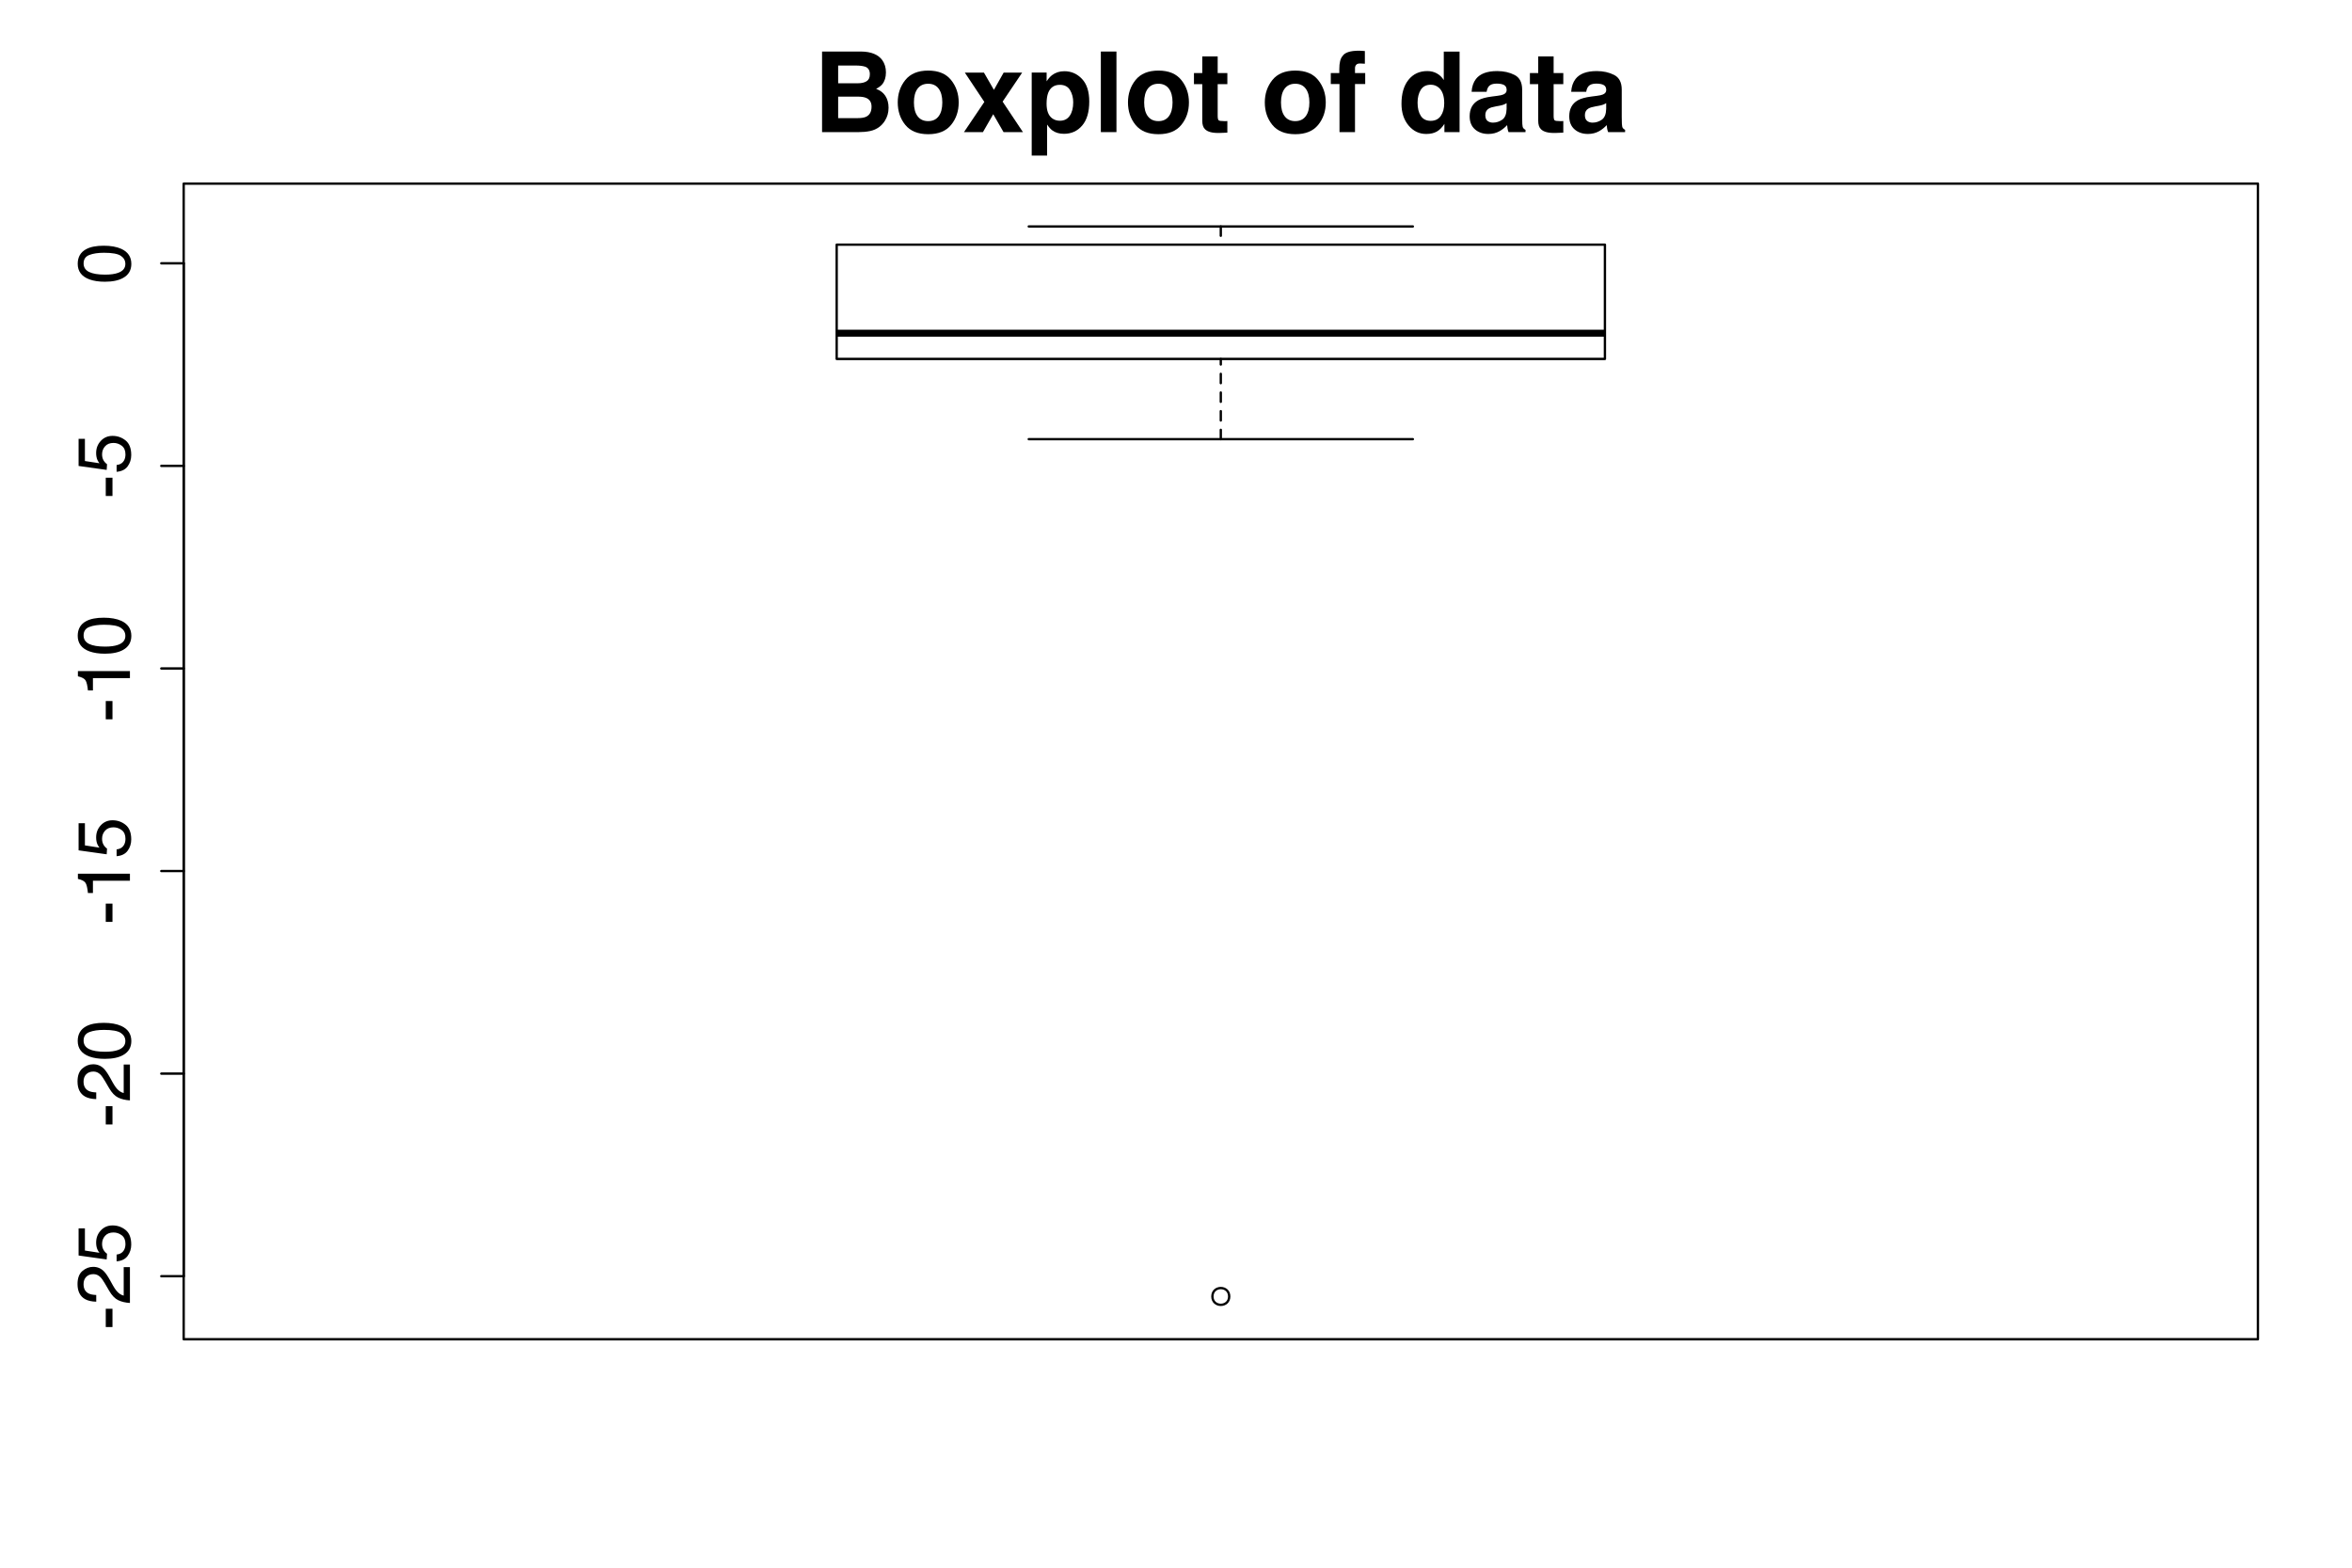
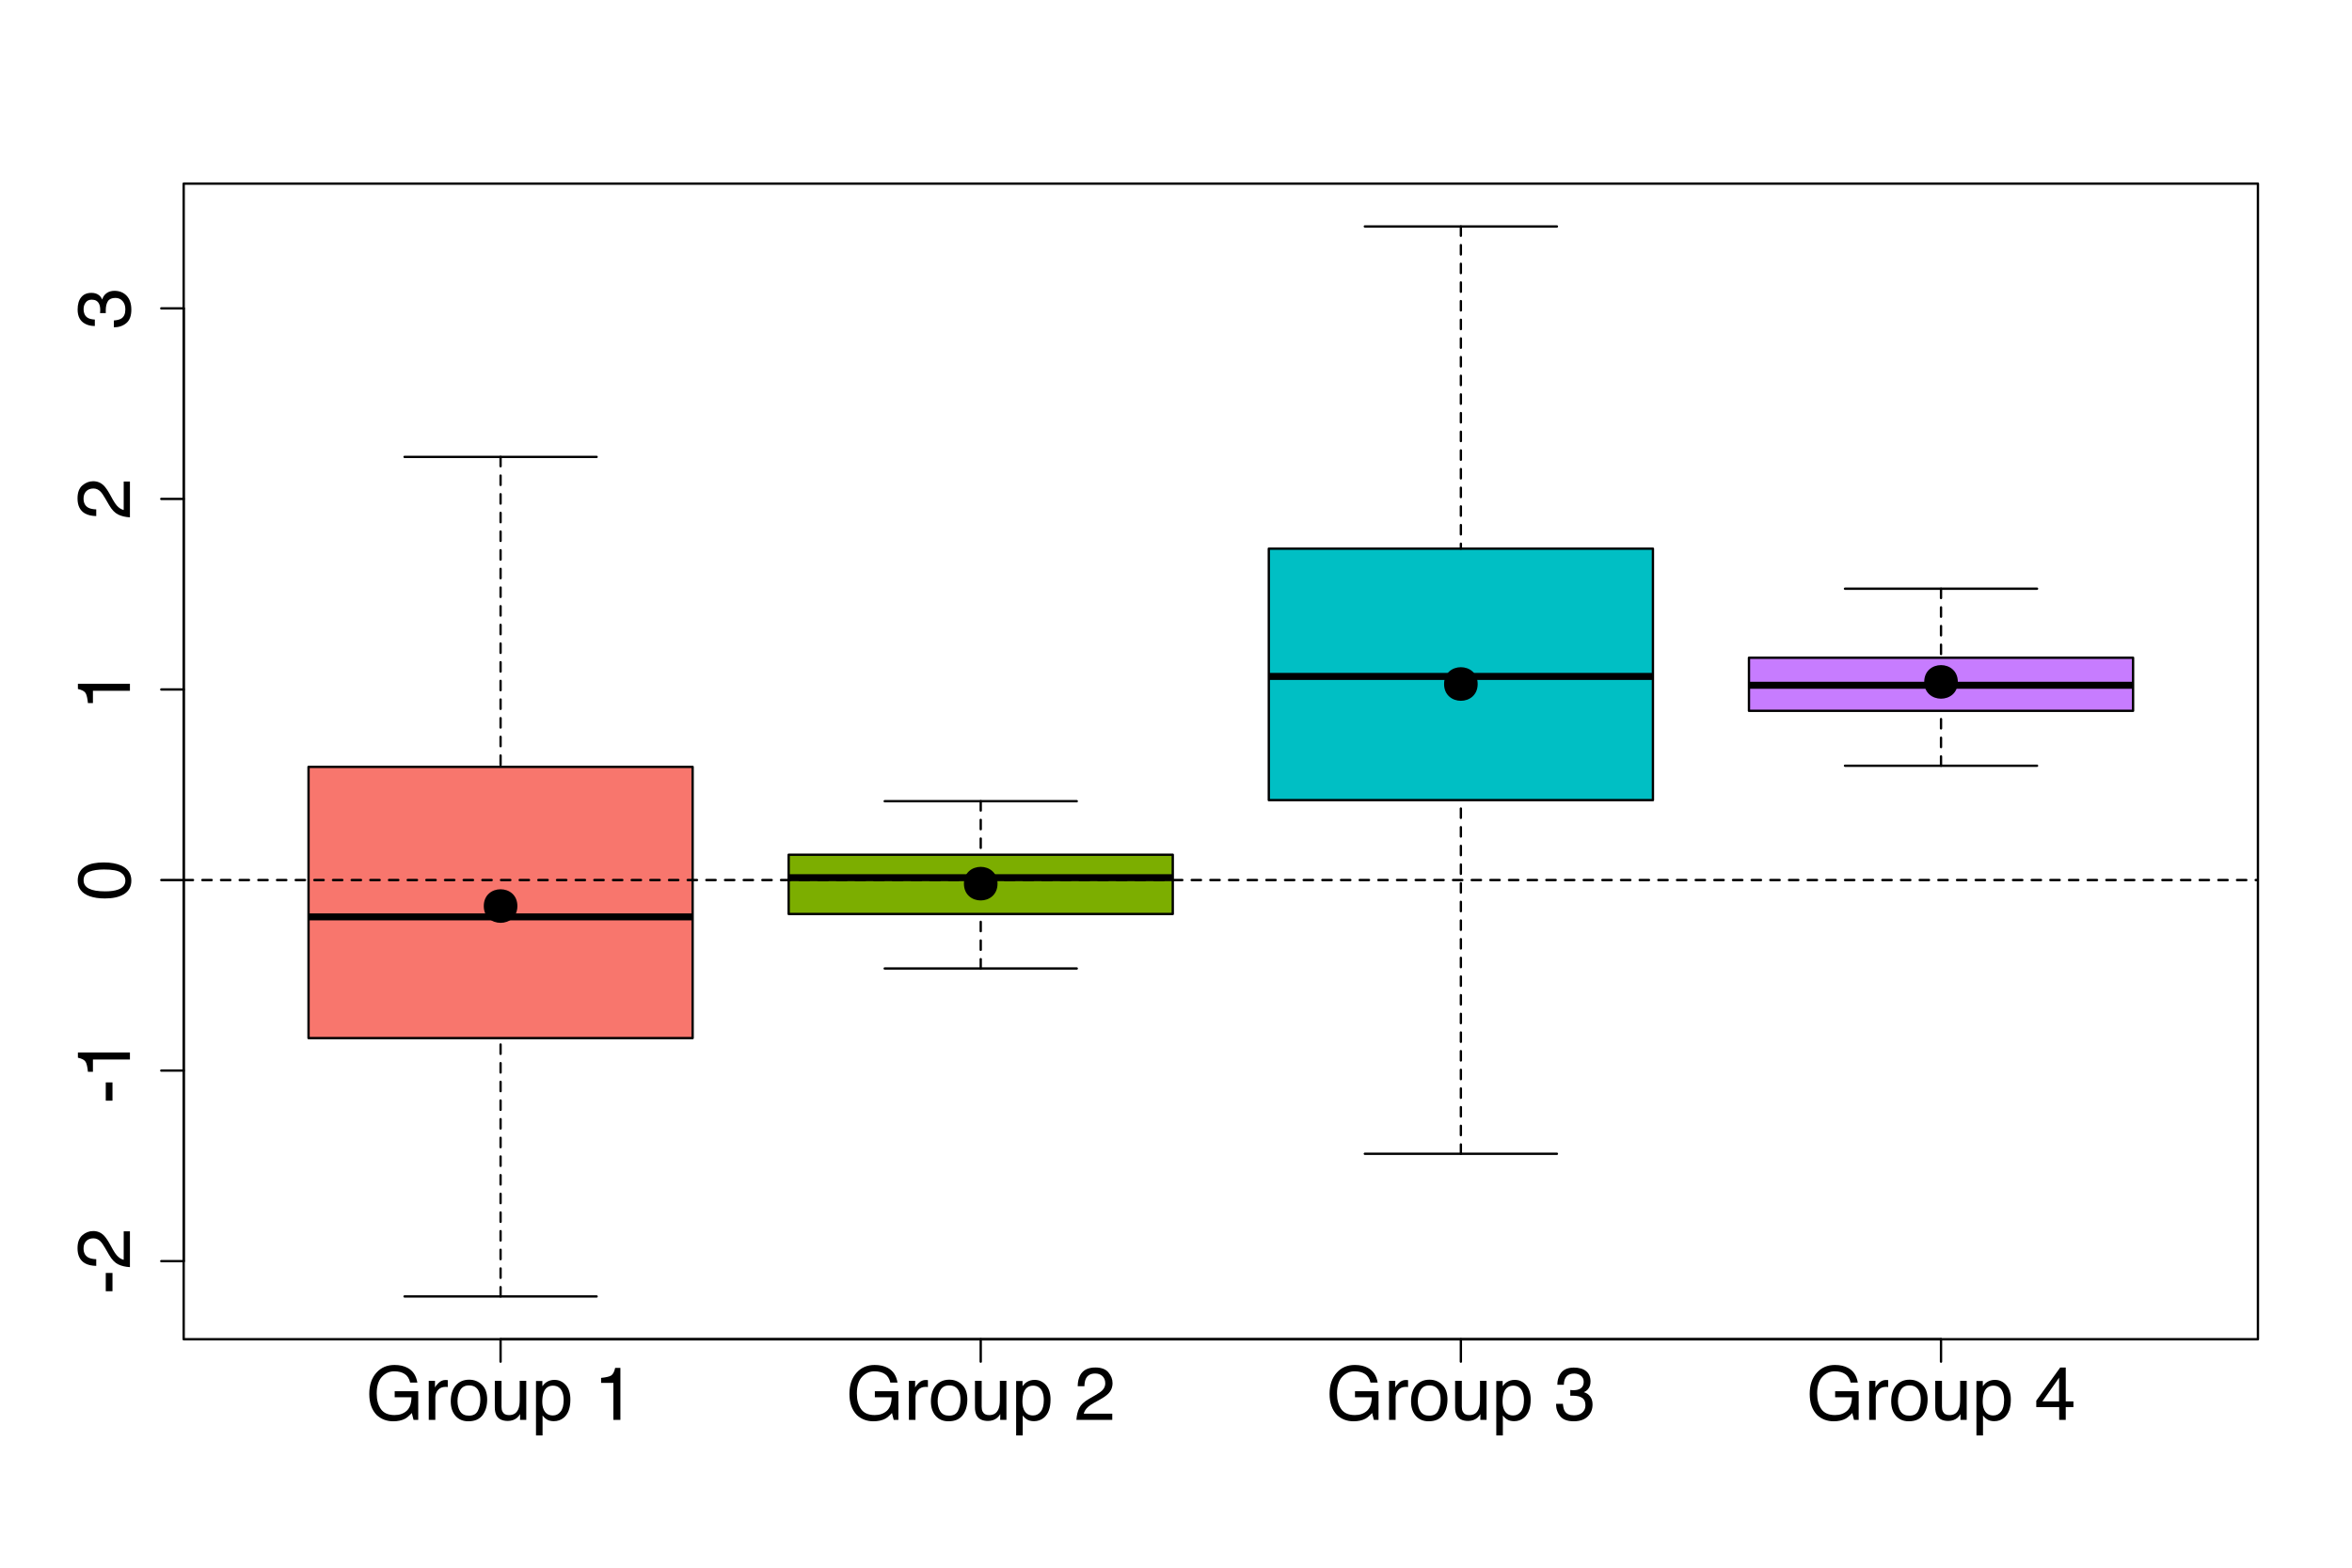
<svg xmlns="http://www.w3.org/2000/svg" xmlns:xlink="http://www.w3.org/1999/xlink" width="756pt" height="504pt" viewBox="0 0 756 504" version="1.1">
  <defs>
    <g>
      <symbol overflow="visible" id="glyph0-0">
+         <path style="stroke:none;" d="M 0.781 0 L 0.781 -17.219 L 14.438 -17.219 L 14.438 0 Z M 12.281 -2.156 L 12.281 -15.062 L 2.938 -15.062 L 2.938 -2.156 Z M 12.281 -2.156 " />
+       </symbol>
+       <symbol overflow="visible" id="glyph0-1">
+         <path style="stroke:none;" d="M 9.266 -17.656 C 10.891 -17.656 12.289 -17.344 13.469 -16.719 C 15.176 -15.82 16.223 -14.25 16.609 -12 L 14.297 -12 C 14.016 -13.258 13.43 -14.176 12.547 -14.75 C 11.672 -15.32 10.562 -15.609 9.219 -15.609 C 7.625 -15.609 6.281 -15.008 5.188 -13.812 C 4.094 -12.625 3.547 -10.844 3.547 -8.469 C 3.547 -6.426 3.992 -4.758 4.891 -3.469 C 5.797 -2.188 7.266 -1.547 9.297 -1.547 C 10.848 -1.547 12.133 -1.992 13.156 -2.891 C 14.176 -3.797 14.695 -5.258 14.719 -7.281 L 9.328 -7.281 L 9.328 -9.219 L 16.891 -9.219 L 16.891 0 L 15.391 0 L 14.828 -2.219 C 14.035 -1.352 13.336 -0.75 12.734 -0.406 C 11.703 0.164 10.398 0.453 8.828 0.453 C 6.785 0.453 5.031 -0.207 3.562 -1.531 C 1.957 -3.188 1.156 -5.457 1.156 -8.344 C 1.156 -11.227 1.938 -13.52 3.5 -15.219 C 4.988 -16.844 6.91 -17.656 9.266 -17.656 Z M 8.891 -17.688 Z M 8.891 -17.688 " />
+       </symbol>
+       <symbol overflow="visible" id="glyph0-2">
+         <path style="stroke:none;" d="M 1.609 -12.547 L 3.609 -12.547 L 3.609 -10.391 C 3.773 -10.805 4.176 -11.316 4.812 -11.922 C 5.457 -12.523 6.195 -12.828 7.031 -12.828 C 7.07 -12.828 7.141 -12.82 7.234 -12.812 C 7.328 -12.812 7.488 -12.801 7.719 -12.781 L 7.719 -10.547 C 7.594 -10.566 7.473 -10.582 7.359 -10.594 C 7.254 -10.602 7.141 -10.609 7.016 -10.609 C 5.953 -10.609 5.133 -10.266 4.562 -9.578 C 4 -8.898 3.719 -8.113 3.719 -7.219 L 3.719 0 L 1.609 0 Z M 1.609 -12.547 " />
+       </symbol>
+       <symbol overflow="visible" id="glyph0-3">
+         <path style="stroke:none;" d="M 6.531 -1.359 C 7.926 -1.359 8.883 -1.883 9.406 -2.938 C 9.926 -4 10.188 -5.18 10.188 -6.484 C 10.188 -7.648 10 -8.602 9.625 -9.344 C 9.031 -10.5 8.004 -11.078 6.547 -11.078 C 5.266 -11.078 4.328 -10.582 3.734 -9.594 C 3.148 -8.613 2.859 -7.426 2.859 -6.031 C 2.859 -4.695 3.148 -3.582 3.734 -2.688 C 4.328 -1.801 5.258 -1.359 6.531 -1.359 Z M 6.609 -12.922 C 8.223 -12.922 9.586 -12.379 10.703 -11.297 C 11.828 -10.223 12.391 -8.641 12.391 -6.547 C 12.391 -4.516 11.895 -2.836 10.906 -1.516 C 9.926 -0.203 8.398 0.453 6.328 0.453 C 4.598 0.453 3.223 -0.129 2.203 -1.297 C 1.191 -2.461 0.688 -4.031 0.688 -6 C 0.688 -8.113 1.223 -9.797 2.297 -11.047 C 3.367 -12.297 4.805 -12.922 6.609 -12.922 Z M 6.547 -12.859 Z M 6.547 -12.859 " />
+       </symbol>
+       <symbol overflow="visible" id="glyph0-4">
+         <path style="stroke:none;" d="M 3.656 -12.547 L 3.656 -4.219 C 3.656 -3.582 3.758 -3.062 3.969 -2.656 C 4.344 -1.906 5.039 -1.531 6.062 -1.531 C 7.531 -1.531 8.531 -2.188 9.062 -3.5 C 9.352 -4.195 9.5 -5.16 9.5 -6.391 L 9.5 -12.547 L 11.609 -12.547 L 11.609 0 L 9.609 0 L 9.641 -1.859 C 9.359 -1.379 9.016 -0.973 8.609 -0.641 C 7.805 0.016 6.832 0.344 5.688 0.344 C 3.895 0.344 2.676 -0.254 2.031 -1.453 C 1.676 -2.098 1.5 -2.953 1.5 -4.016 L 1.5 -12.547 Z M 6.547 -12.859 Z M 6.547 -12.859 " />
+       </symbol>
+       <symbol overflow="visible" id="glyph0-5">
+         <path style="stroke:none;" d="M 6.844 -1.422 C 7.832 -1.422 8.648 -1.832 9.297 -2.656 C 9.953 -3.477 10.281 -4.711 10.281 -6.359 C 10.281 -7.359 10.133 -8.219 9.844 -8.938 C 9.301 -10.312 8.301 -11 6.844 -11 C 5.383 -11 4.383 -10.27 3.844 -8.812 C 3.551 -8.031 3.406 -7.039 3.406 -5.844 C 3.406 -4.875 3.551 -4.047 3.844 -3.359 C 4.395 -2.066 5.395 -1.422 6.844 -1.422 Z M 1.391 -12.5 L 3.438 -12.5 L 3.438 -10.828 C 3.852 -11.398 4.312 -11.844 4.812 -12.156 C 5.531 -12.625 6.367 -12.859 7.328 -12.859 C 8.742 -12.859 9.945 -12.312 10.938 -11.219 C 11.938 -10.133 12.438 -8.578 12.438 -6.547 C 12.438 -3.816 11.723 -1.863 10.297 -0.688 C 9.391 0.051 8.332 0.422 7.125 0.422 C 6.176 0.422 5.383 0.211 4.75 -0.203 C 4.375 -0.43 3.957 -0.832 3.5 -1.406 L 3.5 5 L 1.391 5 Z M 1.391 -12.5 " />
+       </symbol>
+       <symbol overflow="visible" id="glyph0-6">
+         <path style="stroke:none;" d="" />
+       </symbol>
+       <symbol overflow="visible" id="glyph0-7">
+         <path style="stroke:none;" d="M 2.297 -11.891 L 2.297 -13.5 C 3.816 -13.645 4.879 -13.891 5.484 -14.234 C 6.086 -14.586 6.535 -15.414 6.828 -16.719 L 8.5 -16.719 L 8.5 0 L 6.25 0 L 6.25 -11.891 Z M 2.297 -11.891 " />
+       </symbol>
+       <symbol overflow="visible" id="glyph0-8">
+         <path style="stroke:none;" d="M 0.75 0 C 0.832 -1.445 1.129 -2.703 1.641 -3.766 C 2.16 -4.836 3.176 -5.812 4.688 -6.688 L 6.938 -8 C 7.945 -8.582 8.656 -9.082 9.062 -9.5 C 9.695 -10.145 10.016 -10.883 10.016 -11.719 C 10.016 -12.695 9.723 -13.473 9.141 -14.047 C 8.555 -14.617 7.773 -14.906 6.797 -14.906 C 5.348 -14.906 4.348 -14.359 3.797 -13.266 C 3.504 -12.68 3.344 -11.867 3.312 -10.828 L 1.156 -10.828 C 1.188 -12.285 1.457 -13.477 1.969 -14.406 C 2.883 -16.031 4.5 -16.844 6.812 -16.844 C 8.727 -16.844 10.129 -16.32 11.016 -15.281 C 11.91 -14.238 12.359 -13.082 12.359 -11.812 C 12.359 -10.469 11.883 -9.32 10.938 -8.375 C 10.383 -7.812 9.406 -7.141 8 -6.359 L 6.391 -5.469 C 5.617 -5.039 5.016 -4.633 4.578 -4.25 C 3.797 -3.57 3.305 -2.82 3.109 -2 L 12.266 -2 L 12.266 0 Z M 0.75 0 " />
+       </symbol>
+       <symbol overflow="visible" id="glyph0-9">
+         <path style="stroke:none;" d="M 6.234 0.453 C 4.254 0.453 2.816 -0.086 1.922 -1.172 C 1.023 -2.266 0.578 -3.594 0.578 -5.156 L 2.781 -5.156 C 2.875 -4.07 3.078 -3.285 3.391 -2.797 C 3.93 -1.91 4.922 -1.469 6.359 -1.469 C 7.461 -1.469 8.348 -1.766 9.016 -2.359 C 9.691 -2.953 10.031 -3.719 10.031 -4.656 C 10.031 -5.812 9.676 -6.617 8.969 -7.078 C 8.258 -7.535 7.281 -7.766 6.031 -7.766 C 5.883 -7.766 5.738 -7.766 5.594 -7.766 C 5.445 -7.766 5.301 -7.758 5.156 -7.75 L 5.156 -9.609 C 5.375 -9.586 5.555 -9.57 5.703 -9.562 C 5.859 -9.551 6.02 -9.547 6.188 -9.547 C 6.977 -9.547 7.629 -9.672 8.141 -9.922 C 9.023 -10.359 9.469 -11.141 9.469 -12.266 C 9.469 -13.109 9.172 -13.754 8.578 -14.203 C 7.984 -14.66 7.289 -14.891 6.5 -14.891 C 5.094 -14.891 4.125 -14.422 3.594 -13.484 C 3.289 -12.961 3.117 -12.227 3.078 -11.281 L 1 -11.281 C 1 -12.531 1.25 -13.594 1.75 -14.469 C 2.602 -16.031 4.113 -16.812 6.281 -16.812 C 7.988 -16.812 9.312 -16.426 10.25 -15.656 C 11.188 -14.895 11.656 -13.797 11.656 -12.359 C 11.656 -11.328 11.379 -10.488 10.828 -9.844 C 10.484 -9.445 10.039 -9.133 9.5 -8.906 C 10.375 -8.664 11.062 -8.195 11.562 -7.5 C 12.062 -6.812 12.312 -5.969 12.312 -4.969 C 12.312 -3.363 11.781 -2.055 10.719 -1.047 C 9.664 -0.047 8.172 0.453 6.234 0.453 Z M 6.234 0.453 " />
+       </symbol>
+       <symbol overflow="visible" id="glyph0-10">
+         <path style="stroke:none;" d="M 7.938 -5.938 L 7.938 -13.547 L 2.562 -5.938 Z M 7.969 0 L 7.969 -4.109 L 0.609 -4.109 L 0.609 -6.172 L 8.297 -16.828 L 10.078 -16.828 L 10.078 -5.938 L 12.547 -5.938 L 12.547 -4.109 L 10.078 -4.109 L 10.078 0 Z M 7.969 0 " />
+       </symbol>
+       <symbol overflow="visible" id="glyph1-0">
        <path style="stroke:none;" d="M 0 -0.781 L -17.219 -0.781 L -17.219 -14.438 L 0 -14.438 Z M -2.156 -12.281 L -15.062 -12.281 L -15.062 -2.938 L -2.156 -2.938 Z M -2.156 -12.281 " />
      </symbol>
-       <symbol overflow="visible" id="glyph0-1">
+       <symbol overflow="visible" id="glyph1-1">
        <path style="stroke:none;" d="M -7.766 -1 L -7.766 -6.875 L -5.609 -6.875 L -5.609 -1 Z M -7.766 -1 " />
      </symbol>
-       <symbol overflow="visible" id="glyph0-2">
+       <symbol overflow="visible" id="glyph1-2">
        <path style="stroke:none;" d="M 0 -0.75 C -1.445 -0.832 -2.703 -1.129 -3.766 -1.641 C -4.836 -2.16 -5.812 -3.176 -6.688 -4.688 L -8 -6.938 C -8.582 -7.945 -9.082 -8.656 -9.5 -9.062 C -10.145 -9.695 -10.883 -10.016 -11.719 -10.016 C -12.695 -10.016 -13.473 -9.723 -14.047 -9.141 C -14.617 -8.555 -14.906 -7.773 -14.906 -6.797 C -14.906 -5.348 -14.359 -4.348 -13.266 -3.797 C -12.68 -3.504 -11.867 -3.344 -10.828 -3.312 L -10.828 -1.156 C -12.285 -1.188 -13.477 -1.457 -14.406 -1.969 C -16.031 -2.883 -16.844 -4.5 -16.844 -6.812 C -16.844 -8.727 -16.32 -10.129 -15.281 -11.016 C -14.238 -11.91 -13.082 -12.359 -11.812 -12.359 C -10.469 -12.359 -9.32 -11.883 -8.375 -10.938 C -7.812 -10.383 -7.141 -9.406 -6.359 -8 L -5.469 -6.391 C -5.039 -5.617 -4.633 -5.016 -4.25 -4.578 C -3.57 -3.797 -2.82 -3.305 -2 -3.109 L -2 -12.266 L 0 -12.266 Z M 0 -0.75 " />
      </symbol>
-       <symbol overflow="visible" id="glyph0-3">
-         <path style="stroke:none;" d="M -4.281 -2.969 C -3.07 -3.102 -2.238 -3.66 -1.781 -4.641 C -1.551 -5.141 -1.438 -5.719 -1.438 -6.375 C -1.438 -7.625 -1.832 -8.551 -2.625 -9.156 C -3.426 -9.758 -4.312 -10.062 -5.281 -10.062 C -6.445 -10.062 -7.348 -9.703 -7.984 -8.984 C -8.629 -8.266 -8.953 -7.406 -8.953 -6.406 C -8.953 -5.688 -8.812 -5.066 -8.531 -4.547 C -8.25 -4.023 -7.859 -3.582 -7.359 -3.219 L -7.469 -1.391 L -16.5 -2.656 L -16.5 -11.375 L -14.469 -11.375 L -14.469 -4.25 L -9.797 -3.531 C -10.098 -3.914 -10.32 -4.285 -10.469 -4.641 C -10.727 -5.266 -10.859 -5.988 -10.859 -6.812 C -10.859 -8.352 -10.359 -9.656 -9.359 -10.719 C -8.367 -11.789 -7.113 -12.328 -5.594 -12.328 C -4.008 -12.328 -2.609 -11.836 -1.391 -10.859 C -0.18 -9.879 0.422 -8.316 0.422 -6.172 C 0.422 -4.797 0.035 -3.582 -0.734 -2.531 C -1.504 -1.488 -2.688 -0.906 -4.281 -0.781 Z M -4.281 -2.969 " />
+       <symbol overflow="visible" id="glyph1-3">
+         <path style="stroke:none;" d="M -11.891 -2.297 L -13.5 -2.297 C -13.645 -3.816 -13.891 -4.879 -14.234 -5.484 C -14.586 -6.086 -15.414 -6.535 -16.719 -6.828 L -16.719 -8.5 L 0 -8.5 L 0 -6.25 L -11.891 -6.25 Z M -11.891 -2.297 " />
      </symbol>
-       <symbol overflow="visible" id="glyph0-4">
+       <symbol overflow="visible" id="glyph1-4">
        <path style="stroke:none;" d="M -16.781 -6.5 C -16.781 -8.664 -15.883 -10.234 -14.094 -11.203 C -12.719 -11.953 -10.828 -12.328 -8.422 -12.328 C -6.141 -12.328 -4.25 -11.988 -2.75 -11.312 C -0.613 -10.32 0.453 -8.711 0.453 -6.484 C 0.453 -4.461 -0.422 -2.961 -2.172 -1.984 C -3.629 -1.16 -5.586 -0.75 -8.047 -0.75 C -9.953 -0.75 -11.594 -0.992 -12.969 -1.484 C -15.508 -2.41 -16.781 -4.082 -16.781 -6.5 Z M -1.469 -6.469 C -1.469 -7.562 -1.953 -8.43 -2.922 -9.078 C -3.891 -9.734 -5.691 -10.062 -8.328 -10.062 C -10.234 -10.062 -11.801 -9.828 -13.031 -9.359 C -14.27 -8.891 -14.891 -7.977 -14.891 -6.625 C -14.891 -5.383 -14.301 -4.473 -13.125 -3.891 C -11.957 -3.316 -10.238 -3.031 -7.969 -3.031 C -6.258 -3.031 -4.883 -3.219 -3.844 -3.594 C -2.258 -4.156 -1.469 -5.113 -1.469 -6.469 Z M -1.469 -6.469 " />
      </symbol>
-       <symbol overflow="visible" id="glyph0-5">
-         <path style="stroke:none;" d="M -11.891 -2.297 L -13.5 -2.297 C -13.645 -3.816 -13.891 -4.879 -14.234 -5.484 C -14.586 -6.086 -15.414 -6.535 -16.719 -6.828 L -16.719 -8.5 L 0 -8.5 L 0 -6.25 L -11.891 -6.25 Z M -11.891 -2.297 " />
-       </symbol>
-       <symbol overflow="visible" id="glyph1-0">
-         <path style="stroke:none;" d="M 2.703 0 L 2.703 -25.906 L 23.578 -25.906 L 23.578 0 Z M 20.344 -3.234 L 20.344 -22.672 L 5.938 -22.672 L 5.938 -3.234 Z M 20.344 -3.234 " />
-       </symbol>
-       <symbol overflow="visible" id="glyph1-1">
-         <path style="stroke:none;" d="M 8 -21.406 L 8 -15.703 L 14.359 -15.703 C 15.492 -15.703 16.414 -15.914 17.125 -16.344 C 17.832 -16.77 18.188 -17.523 18.188 -18.609 C 18.188 -19.816 17.719 -20.613 16.781 -21 C 15.977 -21.27 14.945 -21.406 13.688 -21.406 Z M 8 -11.406 L 8 -4.5 L 14.359 -4.5 C 15.492 -4.5 16.379 -4.648 17.016 -4.953 C 18.16 -5.516 18.734 -6.594 18.734 -8.188 C 18.734 -9.539 18.176 -10.469 17.062 -10.969 C 16.445 -11.25 15.578 -11.395 14.453 -11.406 Z M 15.422 -25.906 C 18.598 -25.863 20.848 -24.945 22.172 -23.156 C 22.961 -22.051 23.359 -20.734 23.359 -19.203 C 23.359 -17.617 22.961 -16.344 22.172 -15.375 C 21.723 -14.844 21.066 -14.352 20.203 -13.906 C 21.523 -13.426 22.52 -12.664 23.188 -11.625 C 23.863 -10.582 24.203 -9.316 24.203 -7.828 C 24.203 -6.285 23.816 -4.906 23.047 -3.688 C 22.555 -2.883 21.941 -2.207 21.203 -1.656 C 20.367 -1.02 19.383 -0.582 18.25 -0.344 C 17.125 -0.113 15.898 0 14.578 0 L 2.828 0 L 2.828 -25.906 Z M 15.422 -25.906 " />
-       </symbol>
-       <symbol overflow="visible" id="glyph1-2">
-         <path style="stroke:none;" d="M 10.938 -3.531 C 12.395 -3.531 13.516 -4.051 14.297 -5.094 C 15.086 -6.133 15.484 -7.617 15.484 -9.547 C 15.484 -11.461 15.086 -12.941 14.297 -13.984 C 13.516 -15.023 12.395 -15.547 10.938 -15.547 C 9.469 -15.547 8.336 -15.023 7.547 -13.984 C 6.754 -12.941 6.359 -11.461 6.359 -9.547 C 6.359 -7.617 6.754 -6.133 7.547 -5.094 C 8.336 -4.051 9.469 -3.531 10.938 -3.531 Z M 20.75 -9.547 C 20.75 -6.734 19.938 -4.328 18.312 -2.328 C 16.695 -0.328 14.242 0.672 10.953 0.672 C 7.66 0.672 5.203 -0.328 3.578 -2.328 C 1.961 -4.328 1.156 -6.734 1.156 -9.547 C 1.156 -12.305 1.961 -14.703 3.578 -16.734 C 5.203 -18.766 7.66 -19.781 10.953 -19.781 C 14.242 -19.781 16.695 -18.766 18.312 -16.734 C 19.938 -14.703 20.75 -12.305 20.75 -9.547 Z M 10.953 -19.672 Z M 10.953 -19.672 " />
-       </symbol>
-       <symbol overflow="visible" id="glyph1-3">
-         <path style="stroke:none;" d="M 0.453 0 L 7 -9.703 L 0.734 -19.125 L 6.875 -19.125 L 10.078 -13.578 L 13.203 -19.125 L 19.156 -19.125 L 12.875 -9.797 L 19.406 0 L 13.172 0 L 9.859 -5.75 L 6.547 0 Z M 0.453 0 " />
-       </symbol>
-       <symbol overflow="visible" id="glyph1-4">
-         <path style="stroke:none;" d="M 15.547 -9.578 C 15.547 -11.055 15.207 -12.363 14.531 -13.5 C 13.852 -14.633 12.758 -15.203 11.25 -15.203 C 9.438 -15.203 8.188 -14.344 7.5 -12.625 C 7.156 -11.707 6.984 -10.547 6.984 -9.141 C 6.984 -6.91 7.57 -5.348 8.75 -4.453 C 9.457 -3.922 10.289 -3.656 11.25 -3.656 C 12.645 -3.656 13.707 -4.191 14.438 -5.266 C 15.176 -6.348 15.547 -7.785 15.547 -9.578 Z M 12.688 -19.578 C 14.926 -19.578 16.82 -18.75 18.375 -17.094 C 19.926 -15.445 20.703 -13.023 20.703 -9.828 C 20.703 -6.453 19.941 -3.879 18.422 -2.109 C 16.91 -0.336 14.957 0.547 12.562 0.547 C 11.039 0.547 9.773 0.164 8.766 -0.594 C 8.223 -1.02 7.688 -1.633 7.156 -2.438 L 7.156 7.547 L 2.203 7.547 L 2.203 -19.156 L 7 -19.156 L 7 -16.328 C 7.539 -17.16 8.113 -17.816 8.719 -18.297 C 9.832 -19.148 11.156 -19.578 12.688 -19.578 Z M 12.688 -19.578 " />
-       </symbol>
      <symbol overflow="visible" id="glyph1-5">
-         <path style="stroke:none;" d="M 7.453 0 L 2.438 0 L 2.438 -25.906 L 7.453 -25.906 Z M 7.453 0 " />
-       </symbol>
-       <symbol overflow="visible" id="glyph1-6">
-         <path style="stroke:none;" d="M 0.375 -15.422 L 0.375 -18.984 L 3.047 -18.984 L 3.047 -24.328 L 8 -24.328 L 8 -18.984 L 11.109 -18.984 L 11.109 -15.422 L 8 -15.422 L 8 -5.297 C 8 -4.504 8.098 -4.008 8.297 -3.812 C 8.492 -3.625 9.102 -3.531 10.125 -3.531 C 10.281 -3.531 10.441 -3.531 10.609 -3.531 C 10.773 -3.539 10.941 -3.551 11.109 -3.562 L 11.109 0.172 L 8.734 0.266 C 6.367 0.348 4.754 -0.062 3.891 -0.969 C 3.328 -1.539 3.047 -2.426 3.047 -3.625 L 3.047 -15.422 Z M 0.375 -15.422 " />
-       </symbol>
-       <symbol overflow="visible" id="glyph1-7">
-         <path style="stroke:none;" d="" />
-       </symbol>
-       <symbol overflow="visible" id="glyph1-8">
-         <path style="stroke:none;" d="M 9.406 -26.172 C 9.719 -26.172 10.004 -26.16 10.266 -26.141 C 10.523 -26.129 10.879 -26.102 11.328 -26.062 L 11.328 -21.984 C 11.047 -22.023 10.57 -22.051 9.906 -22.062 C 9.238 -22.082 8.781 -21.938 8.531 -21.625 C 8.281 -21.32 8.156 -20.984 8.156 -20.609 C 8.156 -20.234 8.156 -19.691 8.156 -18.984 L 11.438 -18.984 L 11.438 -15.453 L 8.156 -15.453 L 8.156 0 L 3.172 0 L 3.172 -15.453 L 0.375 -15.453 L 0.375 -18.984 L 3.109 -18.984 L 3.109 -20.219 C 3.109 -22.27 3.457 -23.68 4.156 -24.453 C 4.875 -25.598 6.625 -26.172 9.406 -26.172 Z M 9.406 -26.172 " />
-       </symbol>
-       <symbol overflow="visible" id="glyph1-9">
-         <path style="stroke:none;" d="M 9.406 -19.625 C 10.562 -19.625 11.594 -19.367 12.5 -18.859 C 13.406 -18.348 14.141 -17.641 14.703 -16.734 L 14.703 -25.875 L 19.781 -25.875 L 19.781 0 L 14.906 0 L 14.906 -2.656 C 14.188 -1.52 13.367 -0.691 12.453 -0.172 C 11.547 0.336 10.41 0.594 9.047 0.594 C 6.816 0.594 4.938 -0.305 3.406 -2.109 C 1.875 -3.922 1.109 -6.25 1.109 -9.094 C 1.109 -12.363 1.859 -14.938 3.359 -16.812 C 4.867 -18.688 6.883 -19.625 9.406 -19.625 Z M 10.5 -3.625 C 11.914 -3.625 12.992 -4.148 13.734 -5.203 C 14.473 -6.254 14.844 -7.617 14.844 -9.297 C 14.844 -11.641 14.25 -13.316 13.062 -14.328 C 12.332 -14.93 11.488 -15.234 10.531 -15.234 C 9.062 -15.234 7.984 -14.68 7.297 -13.578 C 6.617 -12.473 6.281 -11.098 6.281 -9.453 C 6.281 -7.68 6.629 -6.266 7.328 -5.203 C 8.023 -4.148 9.082 -3.625 10.5 -3.625 Z M 10.5 -3.625 " />
-       </symbol>
-       <symbol overflow="visible" id="glyph1-10">
-         <path style="stroke:none;" d="M 12.906 -9.312 C 12.582 -9.113 12.258 -8.953 11.938 -8.828 C 11.625 -8.711 11.188 -8.598 10.625 -8.484 L 9.5 -8.281 C 8.438 -8.094 7.676 -7.863 7.219 -7.594 C 6.445 -7.133 6.062 -6.426 6.062 -5.469 C 6.062 -4.613 6.297 -3.992 6.766 -3.609 C 7.242 -3.234 7.828 -3.047 8.516 -3.047 C 9.586 -3.047 10.578 -3.359 11.484 -3.984 C 12.391 -4.617 12.863 -5.773 12.906 -7.453 Z M 9.859 -11.656 C 10.785 -11.77 11.445 -11.914 11.844 -12.094 C 12.562 -12.395 12.922 -12.867 12.922 -13.516 C 12.922 -14.305 12.645 -14.848 12.094 -15.141 C 11.551 -15.441 10.754 -15.594 9.703 -15.594 C 8.516 -15.594 7.676 -15.301 7.188 -14.719 C 6.832 -14.281 6.598 -13.691 6.484 -12.953 L 1.656 -12.953 C 1.758 -14.629 2.227 -16.008 3.062 -17.094 C 4.383 -18.781 6.656 -19.625 9.875 -19.625 C 11.977 -19.625 13.844 -19.207 15.469 -18.375 C 17.094 -17.539 17.906 -15.969 17.906 -13.656 L 17.906 -4.875 C 17.906 -4.258 17.922 -3.52 17.953 -2.656 C 17.984 -2 18.082 -1.551 18.25 -1.312 C 18.414 -1.082 18.66 -0.891 18.984 -0.734 L 18.984 0 L 13.531 0 C 13.383 -0.383 13.281 -0.742 13.219 -1.078 C 13.156 -1.422 13.109 -1.812 13.078 -2.25 C 12.391 -1.5 11.594 -0.859 10.688 -0.328 C 9.613 0.285 8.395 0.594 7.031 0.594 C 5.301 0.594 3.867 0.098 2.734 -0.891 C 1.598 -1.879 1.031 -3.281 1.031 -5.094 C 1.031 -7.445 1.941 -9.156 3.766 -10.219 C 4.754 -10.789 6.219 -11.195 8.156 -11.438 Z M 10.125 -19.672 Z M 10.125 -19.672 " />
+         <path style="stroke:none;" d="M 0.453 -6.234 C 0.453 -4.254 -0.086 -2.816 -1.172 -1.922 C -2.266 -1.023 -3.594 -0.578 -5.156 -0.578 L -5.156 -2.781 C -4.07 -2.875 -3.285 -3.078 -2.797 -3.391 C -1.91 -3.93 -1.469 -4.922 -1.469 -6.359 C -1.469 -7.461 -1.766 -8.348 -2.359 -9.016 C -2.953 -9.691 -3.719 -10.031 -4.656 -10.031 C -5.812 -10.031 -6.617 -9.676 -7.078 -8.969 C -7.535 -8.258 -7.766 -7.281 -7.766 -6.031 C -7.766 -5.883 -7.766 -5.738 -7.766 -5.594 C -7.766 -5.445 -7.758 -5.301 -7.75 -5.156 L -9.609 -5.156 C -9.586 -5.375 -9.57 -5.555 -9.562 -5.703 C -9.551 -5.859 -9.547 -6.02 -9.547 -6.188 C -9.547 -6.977 -9.672 -7.629 -9.922 -8.141 C -10.359 -9.023 -11.141 -9.469 -12.266 -9.469 C -13.109 -9.469 -13.754 -9.172 -14.203 -8.578 C -14.66 -7.984 -14.891 -7.289 -14.891 -6.5 C -14.891 -5.094 -14.422 -4.125 -13.484 -3.594 C -12.961 -3.289 -12.227 -3.117 -11.281 -3.078 L -11.281 -1 C -12.531 -1 -13.594 -1.25 -14.469 -1.75 C -16.031 -2.602 -16.812 -4.113 -16.812 -6.281 C -16.812 -7.988 -16.426 -9.312 -15.656 -10.25 C -14.895 -11.188 -13.797 -11.656 -12.359 -11.656 C -11.328 -11.656 -10.488 -11.379 -9.844 -10.828 C -9.445 -10.484 -9.133 -10.039 -8.906 -9.5 C -8.664 -10.375 -8.195 -11.062 -7.5 -11.562 C -6.812 -12.062 -5.969 -12.312 -4.969 -12.312 C -3.363 -12.312 -2.055 -11.781 -1.047 -10.719 C -0.047 -9.664 0.453 -8.172 0.453 -6.234 Z M 0.453 -6.234 " />
      </symbol>
    </g>
+     <clipPath id="clip1">
+       <path d="M 59.039 282 L 725.758 282 L 725.758 284 L 59.039 284 Z M 59.039 282 " />
+     </clipPath>
  </defs>
  <g id="surface39">
    <rect x="0" y="0" width="756" height="504" style="fill:rgb(100%,100%,100%);fill-opacity:1;stroke:none;" />
-     <path style=" stroke:none;fill-rule:nonzero;fill:rgb(100%,100%,100%);fill-opacity:1;" d="M 268.934 115.395 L 515.867 115.395 L 515.867 78.66 L 268.934 78.66 Z M 268.934 115.395 " />
-     <path style="fill:none;stroke-width:2.25;stroke-linecap:butt;stroke-linejoin:round;stroke:rgb(0%,0%,0%);stroke-opacity:1;stroke-miterlimit:10;" d="M 268.934 107.121 L 515.867 107.121 " />
-     <path style="fill:none;stroke-width:0.75;stroke-linecap:round;stroke-linejoin:round;stroke:rgb(0%,0%,0%);stroke-opacity:1;stroke-dasharray:3,3;stroke-miterlimit:10;" d="M 392.398 141.184 L 392.398 115.395 " />
-     <path style="fill:none;stroke-width:0.75;stroke-linecap:round;stroke-linejoin:round;stroke:rgb(0%,0%,0%);stroke-opacity:1;stroke-dasharray:3,3;stroke-miterlimit:10;" d="M 392.398 72.801 L 392.398 78.66 " />
-     <path style="fill:none;stroke-width:0.75;stroke-linecap:round;stroke-linejoin:round;stroke:rgb(0%,0%,0%);stroke-opacity:1;stroke-miterlimit:10;" d="M 330.668 141.184 L 454.133 141.184 " />
-     <path style="fill:none;stroke-width:0.75;stroke-linecap:round;stroke-linejoin:round;stroke:rgb(0%,0%,0%);stroke-opacity:1;stroke-miterlimit:10;" d="M 330.668 72.801 L 454.133 72.801 " />
-     <path style="fill:none;stroke-width:0.75;stroke-linecap:round;stroke-linejoin:round;stroke:rgb(0%,0%,0%);stroke-opacity:1;stroke-miterlimit:10;" d="M 268.934 115.395 L 515.867 115.395 L 515.867 78.66 L 268.934 78.66 L 268.934 115.395 " />
-     <path style="fill:none;stroke-width:0.75;stroke-linecap:round;stroke-linejoin:round;stroke:rgb(0%,0%,0%);stroke-opacity:1;stroke-miterlimit:10;" d="M 395.102 416.801 C 395.102 420.398 389.699 420.398 389.699 416.801 C 389.699 413.199 395.102 413.199 395.102 416.801 " />
-     <path style="fill:none;stroke-width:0.75;stroke-linecap:round;stroke-linejoin:round;stroke:rgb(0%,0%,0%);stroke-opacity:1;stroke-miterlimit:10;" d="M 59.039 410.289 L 59.039 84.652 " />
-     <path style="fill:none;stroke-width:0.75;stroke-linecap:round;stroke-linejoin:round;stroke:rgb(0%,0%,0%);stroke-opacity:1;stroke-miterlimit:10;" d="M 59.039 410.289 L 51.84 410.289 " />
-     <path style="fill:none;stroke-width:0.75;stroke-linecap:round;stroke-linejoin:round;stroke:rgb(0%,0%,0%);stroke-opacity:1;stroke-miterlimit:10;" d="M 59.039 345.16 L 51.84 345.16 " />
-     <path style="fill:none;stroke-width:0.75;stroke-linecap:round;stroke-linejoin:round;stroke:rgb(0%,0%,0%);stroke-opacity:1;stroke-miterlimit:10;" d="M 59.039 280.035 L 51.84 280.035 " />
-     <path style="fill:none;stroke-width:0.75;stroke-linecap:round;stroke-linejoin:round;stroke:rgb(0%,0%,0%);stroke-opacity:1;stroke-miterlimit:10;" d="M 59.039 214.906 L 51.84 214.906 " />
-     <path style="fill:none;stroke-width:0.75;stroke-linecap:round;stroke-linejoin:round;stroke:rgb(0%,0%,0%);stroke-opacity:1;stroke-miterlimit:10;" d="M 59.039 149.781 L 51.84 149.781 " />
-     <path style="fill:none;stroke-width:0.75;stroke-linecap:round;stroke-linejoin:round;stroke:rgb(0%,0%,0%);stroke-opacity:1;stroke-miterlimit:10;" d="M 59.039 84.652 L 51.84 84.652 " />
+     <path style=" stroke:none;fill-rule:nonzero;fill:rgb(97.255%,46.275%,42.745%);fill-opacity:1;" d="M 99.168 333.742 L 222.633 333.742 L 222.633 246.543 L 99.168 246.543 Z M 99.168 333.742 " />
+     <path style="fill:none;stroke-width:2.25;stroke-linecap:butt;stroke-linejoin:round;stroke:rgb(0%,0%,0%);stroke-opacity:1;stroke-miterlimit:10;" d="M 99.168 294.766 L 222.633 294.766 " />
+     <path style="fill:none;stroke-width:0.75;stroke-linecap:round;stroke-linejoin:round;stroke:rgb(0%,0%,0%);stroke-opacity:1;stroke-dasharray:3,3;stroke-miterlimit:10;" d="M 160.898 416.801 L 160.898 333.742 " />
+     <path style="fill:none;stroke-width:0.75;stroke-linecap:round;stroke-linejoin:round;stroke:rgb(0%,0%,0%);stroke-opacity:1;stroke-dasharray:3,3;stroke-miterlimit:10;" d="M 160.898 146.891 L 160.898 246.543 " />
+     <path style="fill:none;stroke-width:0.75;stroke-linecap:round;stroke-linejoin:round;stroke:rgb(0%,0%,0%);stroke-opacity:1;stroke-miterlimit:10;" d="M 130.035 416.801 L 191.766 416.801 " />
+     <path style="fill:none;stroke-width:0.75;stroke-linecap:round;stroke-linejoin:round;stroke:rgb(0%,0%,0%);stroke-opacity:1;stroke-miterlimit:10;" d="M 130.035 146.891 L 191.766 146.891 " />
+     <path style="fill:none;stroke-width:0.75;stroke-linecap:round;stroke-linejoin:round;stroke:rgb(0%,0%,0%);stroke-opacity:1;stroke-miterlimit:10;" d="M 99.168 333.742 L 222.633 333.742 L 222.633 246.543 L 99.168 246.543 L 99.168 333.742 " />
+     <path style=" stroke:none;fill-rule:nonzero;fill:rgb(48.627%,68.235%,0%);fill-opacity:1;" d="M 253.5 293.84 L 376.965 293.84 L 376.965 274.785 L 253.5 274.785 Z M 253.5 293.84 " />
+     <path style="fill:none;stroke-width:2.25;stroke-linecap:butt;stroke-linejoin:round;stroke:rgb(0%,0%,0%);stroke-opacity:1;stroke-miterlimit:10;" d="M 253.5 282.168 L 376.965 282.168 " />
+     <path style="fill:none;stroke-width:0.75;stroke-linecap:round;stroke-linejoin:round;stroke:rgb(0%,0%,0%);stroke-opacity:1;stroke-dasharray:3,3;stroke-miterlimit:10;" d="M 315.234 311.363 L 315.234 293.84 " />
+     <path style="fill:none;stroke-width:0.75;stroke-linecap:round;stroke-linejoin:round;stroke:rgb(0%,0%,0%);stroke-opacity:1;stroke-dasharray:3,3;stroke-miterlimit:10;" d="M 315.234 257.582 L 315.234 274.785 " />
+     <path style="fill:none;stroke-width:0.75;stroke-linecap:round;stroke-linejoin:round;stroke:rgb(0%,0%,0%);stroke-opacity:1;stroke-miterlimit:10;" d="M 284.367 311.363 L 346.102 311.363 " />
+     <path style="fill:none;stroke-width:0.75;stroke-linecap:round;stroke-linejoin:round;stroke:rgb(0%,0%,0%);stroke-opacity:1;stroke-miterlimit:10;" d="M 284.367 257.582 L 346.102 257.582 " />
+     <path style="fill:none;stroke-width:0.75;stroke-linecap:round;stroke-linejoin:round;stroke:rgb(0%,0%,0%);stroke-opacity:1;stroke-miterlimit:10;" d="M 253.5 293.84 L 376.965 293.84 L 376.965 274.785 L 253.5 274.785 L 253.5 293.84 " />
+     <path style=" stroke:none;fill-rule:nonzero;fill:rgb(0%,74.902%,76.863%);fill-opacity:1;" d="M 407.832 257.238 L 531.301 257.238 L 531.301 176.391 L 407.832 176.391 Z M 407.832 257.238 " />
+     <path style="fill:none;stroke-width:2.25;stroke-linecap:butt;stroke-linejoin:round;stroke:rgb(0%,0%,0%);stroke-opacity:1;stroke-miterlimit:10;" d="M 407.832 217.465 L 531.301 217.465 " />
+     <path style="fill:none;stroke-width:0.75;stroke-linecap:round;stroke-linejoin:round;stroke:rgb(0%,0%,0%);stroke-opacity:1;stroke-dasharray:3,3;stroke-miterlimit:10;" d="M 469.566 370.934 L 469.566 257.238 " />
+     <path style="fill:none;stroke-width:0.75;stroke-linecap:round;stroke-linejoin:round;stroke:rgb(0%,0%,0%);stroke-opacity:1;stroke-dasharray:3,3;stroke-miterlimit:10;" d="M 469.566 72.801 L 469.566 176.391 " />
+     <path style="fill:none;stroke-width:0.75;stroke-linecap:round;stroke-linejoin:round;stroke:rgb(0%,0%,0%);stroke-opacity:1;stroke-miterlimit:10;" d="M 438.699 370.934 L 500.434 370.934 " />
+     <path style="fill:none;stroke-width:0.75;stroke-linecap:round;stroke-linejoin:round;stroke:rgb(0%,0%,0%);stroke-opacity:1;stroke-miterlimit:10;" d="M 438.699 72.801 L 500.434 72.801 " />
+     <path style="fill:none;stroke-width:0.75;stroke-linecap:round;stroke-linejoin:round;stroke:rgb(0%,0%,0%);stroke-opacity:1;stroke-miterlimit:10;" d="M 407.832 257.238 L 531.301 257.238 L 531.301 176.391 L 407.832 176.391 L 407.832 257.238 " />
+     <path style=" stroke:none;fill-rule:nonzero;fill:rgb(78.039%,48.627%,100%);fill-opacity:1;" d="M 562.168 228.527 L 685.633 228.527 L 685.633 211.457 L 562.168 211.457 Z M 562.168 228.527 " />
+     <path style="fill:none;stroke-width:2.25;stroke-linecap:butt;stroke-linejoin:round;stroke:rgb(0%,0%,0%);stroke-opacity:1;stroke-miterlimit:10;" d="M 562.168 220.305 L 685.633 220.305 " />
+     <path style="fill:none;stroke-width:0.75;stroke-linecap:round;stroke-linejoin:round;stroke:rgb(0%,0%,0%);stroke-opacity:1;stroke-dasharray:3,3;stroke-miterlimit:10;" d="M 623.898 246.176 L 623.898 228.527 " />
+     <path style="fill:none;stroke-width:0.75;stroke-linecap:round;stroke-linejoin:round;stroke:rgb(0%,0%,0%);stroke-opacity:1;stroke-dasharray:3,3;stroke-miterlimit:10;" d="M 623.898 189.262 L 623.898 211.457 " />
+     <path style="fill:none;stroke-width:0.75;stroke-linecap:round;stroke-linejoin:round;stroke:rgb(0%,0%,0%);stroke-opacity:1;stroke-miterlimit:10;" d="M 593.035 246.176 L 654.766 246.176 " />
+     <path style="fill:none;stroke-width:0.75;stroke-linecap:round;stroke-linejoin:round;stroke:rgb(0%,0%,0%);stroke-opacity:1;stroke-miterlimit:10;" d="M 593.035 189.262 L 654.766 189.262 " />
+     <path style="fill:none;stroke-width:0.75;stroke-linecap:round;stroke-linejoin:round;stroke:rgb(0%,0%,0%);stroke-opacity:1;stroke-miterlimit:10;" d="M 562.168 228.527 L 685.633 228.527 L 685.633 211.457 L 562.168 211.457 L 562.168 228.527 " />
+     <path style="fill:none;stroke-width:0.75;stroke-linecap:round;stroke-linejoin:round;stroke:rgb(0%,0%,0%);stroke-opacity:1;stroke-miterlimit:10;" d="M 160.898 430.559 L 623.898 430.559 " />
+     <path style="fill:none;stroke-width:0.75;stroke-linecap:round;stroke-linejoin:round;stroke:rgb(0%,0%,0%);stroke-opacity:1;stroke-miterlimit:10;" d="M 160.898 430.559 L 160.898 437.762 " />
+     <path style="fill:none;stroke-width:0.75;stroke-linecap:round;stroke-linejoin:round;stroke:rgb(0%,0%,0%);stroke-opacity:1;stroke-miterlimit:10;" d="M 315.234 430.559 L 315.234 437.762 " />
+     <path style="fill:none;stroke-width:0.75;stroke-linecap:round;stroke-linejoin:round;stroke:rgb(0%,0%,0%);stroke-opacity:1;stroke-miterlimit:10;" d="M 469.566 430.559 L 469.566 437.762 " />
+     <path style="fill:none;stroke-width:0.75;stroke-linecap:round;stroke-linejoin:round;stroke:rgb(0%,0%,0%);stroke-opacity:1;stroke-miterlimit:10;" d="M 623.898 430.559 L 623.898 437.762 " />
    <g style="fill:rgb(0%,0%,0%);fill-opacity:1;">
-       <use xlink:href="#glyph0-1" x="41.762" y="427.633" />
-       <use xlink:href="#glyph0-2" x="41.762" y="419.641" />
-       <use xlink:href="#glyph0-3" x="41.762" y="406.293" />
+       <use xlink:href="#glyph0-1" x="117.539" y="456.48" />
+       <use xlink:href="#glyph0-2" x="136.207" y="456.48" />
+       <use xlink:href="#glyph0-3" x="144.199" y="456.48" />
+       <use xlink:href="#glyph0-4" x="157.547" y="456.48" />
+       <use xlink:href="#glyph0-5" x="170.895" y="456.48" />
+       <use xlink:href="#glyph0-6" x="184.242" y="456.48" />
+       <use xlink:href="#glyph0-7" x="190.91" y="456.48" />
    </g>
    <g style="fill:rgb(0%,0%,0%);fill-opacity:1;">
-       <use xlink:href="#glyph0-1" x="41.762" y="362.504" />
-       <use xlink:href="#glyph0-2" x="41.762" y="354.512" />
-       <use xlink:href="#glyph0-4" x="41.762" y="341.164" />
+       <use xlink:href="#glyph0-1" x="271.875" y="456.48" />
+       <use xlink:href="#glyph0-2" x="290.543" y="456.48" />
+       <use xlink:href="#glyph0-3" x="298.535" y="456.48" />
+       <use xlink:href="#glyph0-4" x="311.883" y="456.48" />
+       <use xlink:href="#glyph0-5" x="325.23" y="456.48" />
+       <use xlink:href="#glyph0-6" x="338.578" y="456.48" />
+       <use xlink:href="#glyph0-8" x="345.246" y="456.48" />
    </g>
    <g style="fill:rgb(0%,0%,0%);fill-opacity:1;">
-       <use xlink:href="#glyph0-1" x="41.762" y="297.379" />
-       <use xlink:href="#glyph0-5" x="41.762" y="289.387" />
-       <use xlink:href="#glyph0-3" x="41.762" y="276.039" />
+       <use xlink:href="#glyph0-1" x="426.207" y="456.48" />
+       <use xlink:href="#glyph0-2" x="444.875" y="456.48" />
+       <use xlink:href="#glyph0-3" x="452.867" y="456.48" />
+       <use xlink:href="#glyph0-4" x="466.215" y="456.48" />
+       <use xlink:href="#glyph0-5" x="479.562" y="456.48" />
+       <use xlink:href="#glyph0-6" x="492.91" y="456.48" />
+       <use xlink:href="#glyph0-9" x="499.578" y="456.48" />
    </g>
    <g style="fill:rgb(0%,0%,0%);fill-opacity:1;">
-       <use xlink:href="#glyph0-1" x="41.762" y="232.25" />
-       <use xlink:href="#glyph0-5" x="41.762" y="224.258" />
-       <use xlink:href="#glyph0-4" x="41.762" y="210.91" />
+       <use xlink:href="#glyph0-1" x="580.539" y="456.48" />
+       <use xlink:href="#glyph0-2" x="599.207" y="456.48" />
+       <use xlink:href="#glyph0-3" x="607.199" y="456.48" />
+       <use xlink:href="#glyph0-4" x="620.547" y="456.48" />
+       <use xlink:href="#glyph0-5" x="633.895" y="456.48" />
+       <use xlink:href="#glyph0-6" x="647.242" y="456.48" />
+       <use xlink:href="#glyph0-10" x="653.91" y="456.48" />
+     </g>
+     <path style="fill:none;stroke-width:0.75;stroke-linecap:round;stroke-linejoin:round;stroke:rgb(0%,0%,0%);stroke-opacity:1;stroke-miterlimit:10;" d="M 59.039 405.449 L 59.039 99.137 " />
+     <path style="fill:none;stroke-width:0.75;stroke-linecap:round;stroke-linejoin:round;stroke:rgb(0%,0%,0%);stroke-opacity:1;stroke-miterlimit:10;" d="M 59.039 405.449 L 51.84 405.449 " />
+     <path style="fill:none;stroke-width:0.75;stroke-linecap:round;stroke-linejoin:round;stroke:rgb(0%,0%,0%);stroke-opacity:1;stroke-miterlimit:10;" d="M 59.039 344.188 L 51.84 344.188 " />
+     <path style="fill:none;stroke-width:0.75;stroke-linecap:round;stroke-linejoin:round;stroke:rgb(0%,0%,0%);stroke-opacity:1;stroke-miterlimit:10;" d="M 59.039 282.926 L 51.84 282.926 " />
+     <path style="fill:none;stroke-width:0.75;stroke-linecap:round;stroke-linejoin:round;stroke:rgb(0%,0%,0%);stroke-opacity:1;stroke-miterlimit:10;" d="M 59.039 221.66 L 51.84 221.66 " />
+     <path style="fill:none;stroke-width:0.75;stroke-linecap:round;stroke-linejoin:round;stroke:rgb(0%,0%,0%);stroke-opacity:1;stroke-miterlimit:10;" d="M 59.039 160.398 L 51.84 160.398 " />
+     <path style="fill:none;stroke-width:0.75;stroke-linecap:round;stroke-linejoin:round;stroke:rgb(0%,0%,0%);stroke-opacity:1;stroke-miterlimit:10;" d="M 59.039 99.137 L 51.84 99.137 " />
+     <g style="fill:rgb(0%,0%,0%);fill-opacity:1;">
+       <use xlink:href="#glyph1-1" x="41.762" y="416.121" />
+       <use xlink:href="#glyph1-2" x="41.762" y="408.129" />
    </g>
    <g style="fill:rgb(0%,0%,0%);fill-opacity:1;">
-       <use xlink:href="#glyph0-1" x="41.762" y="160.453" />
-       <use xlink:href="#glyph0-3" x="41.762" y="152.461" />
+       <use xlink:href="#glyph1-1" x="41.762" y="354.859" />
+       <use xlink:href="#glyph1-3" x="41.762" y="346.867" />
    </g>
    <g style="fill:rgb(0%,0%,0%);fill-opacity:1;">
-       <use xlink:href="#glyph0-4" x="41.762" y="91.324" />
+       <use xlink:href="#glyph1-4" x="41.762" y="289.598" />
    </g>
    <g style="fill:rgb(0%,0%,0%);fill-opacity:1;">
-       <use xlink:href="#glyph1-1" x="261.406" y="42.473" />
-       <use xlink:href="#glyph1-2" x="287.404" y="42.473" />
-       <use xlink:href="#glyph1-3" x="309.395" y="42.473" />
-       <use xlink:href="#glyph1-4" x="329.416" y="42.473" />
-       <use xlink:href="#glyph1-5" x="351.406" y="42.473" />
-       <use xlink:href="#glyph1-2" x="361.408" y="42.473" />
-       <use xlink:href="#glyph1-6" x="383.398" y="42.473" />
-       <use xlink:href="#glyph1-7" x="395.387" y="42.473" />
-       <use xlink:href="#glyph1-2" x="405.389" y="42.473" />
-       <use xlink:href="#glyph1-8" x="427.379" y="42.473" />
-       <use xlink:href="#glyph1-7" x="439.367" y="42.473" />
-       <use xlink:href="#glyph1-9" x="449.369" y="42.473" />
-       <use xlink:href="#glyph1-10" x="471.359" y="42.473" />
-       <use xlink:href="#glyph1-6" x="491.381" y="42.473" />
-       <use xlink:href="#glyph1-10" x="503.369" y="42.473" />
+       <use xlink:href="#glyph1-3" x="41.762" y="228.332" />
+     </g>
+     <g style="fill:rgb(0%,0%,0%);fill-opacity:1;">
+       <use xlink:href="#glyph1-2" x="41.762" y="167.07" />
+     </g>
+     <g style="fill:rgb(0%,0%,0%);fill-opacity:1;">
+       <use xlink:href="#glyph1-5" x="41.762" y="105.809" />
    </g>
    <path style="fill:none;stroke-width:0.75;stroke-linecap:round;stroke-linejoin:round;stroke:rgb(0%,0%,0%);stroke-opacity:1;stroke-miterlimit:10;" d="M 59.039 430.559 L 725.762 430.559 L 725.762 59.039 L 59.039 59.039 L 59.039 430.559 " />
+     <path style=" stroke:none;fill-rule:nonzero;fill:rgb(0%,0%,0%);fill-opacity:1;" d="M 166.301 291.289 C 166.301 298.488 155.5 298.488 155.5 291.289 C 155.5 284.09 166.301 284.09 166.301 291.289 " />
+     <path style=" stroke:none;fill-rule:nonzero;fill:rgb(0%,0%,0%);fill-opacity:1;" d="M 320.633 284.086 C 320.633 291.289 309.832 291.289 309.832 284.086 C 309.832 276.887 320.633 276.887 320.633 284.086 " />
+     <path style=" stroke:none;fill-rule:nonzero;fill:rgb(0%,0%,0%);fill-opacity:1;" d="M 474.965 219.902 C 474.965 227.102 464.168 227.102 464.168 219.902 C 464.168 212.699 474.965 212.699 474.965 219.902 " />
+     <path style=" stroke:none;fill-rule:nonzero;fill:rgb(0%,0%,0%);fill-opacity:1;" d="M 629.301 219.227 C 629.301 226.426 618.5 226.426 618.5 219.227 C 618.5 212.027 629.301 212.027 629.301 219.227 " />
+     <g clip-path="url(#clip1)" clip-rule="nonzero">
+       <path style="fill:none;stroke-width:0.75;stroke-linecap:round;stroke-linejoin:round;stroke:rgb(0%,0%,0%);stroke-opacity:1;stroke-dasharray:3,3;stroke-miterlimit:10;" d="M 59.039 282.926 L 725.762 282.926 " />
+     </g>
  </g>
</svg>
